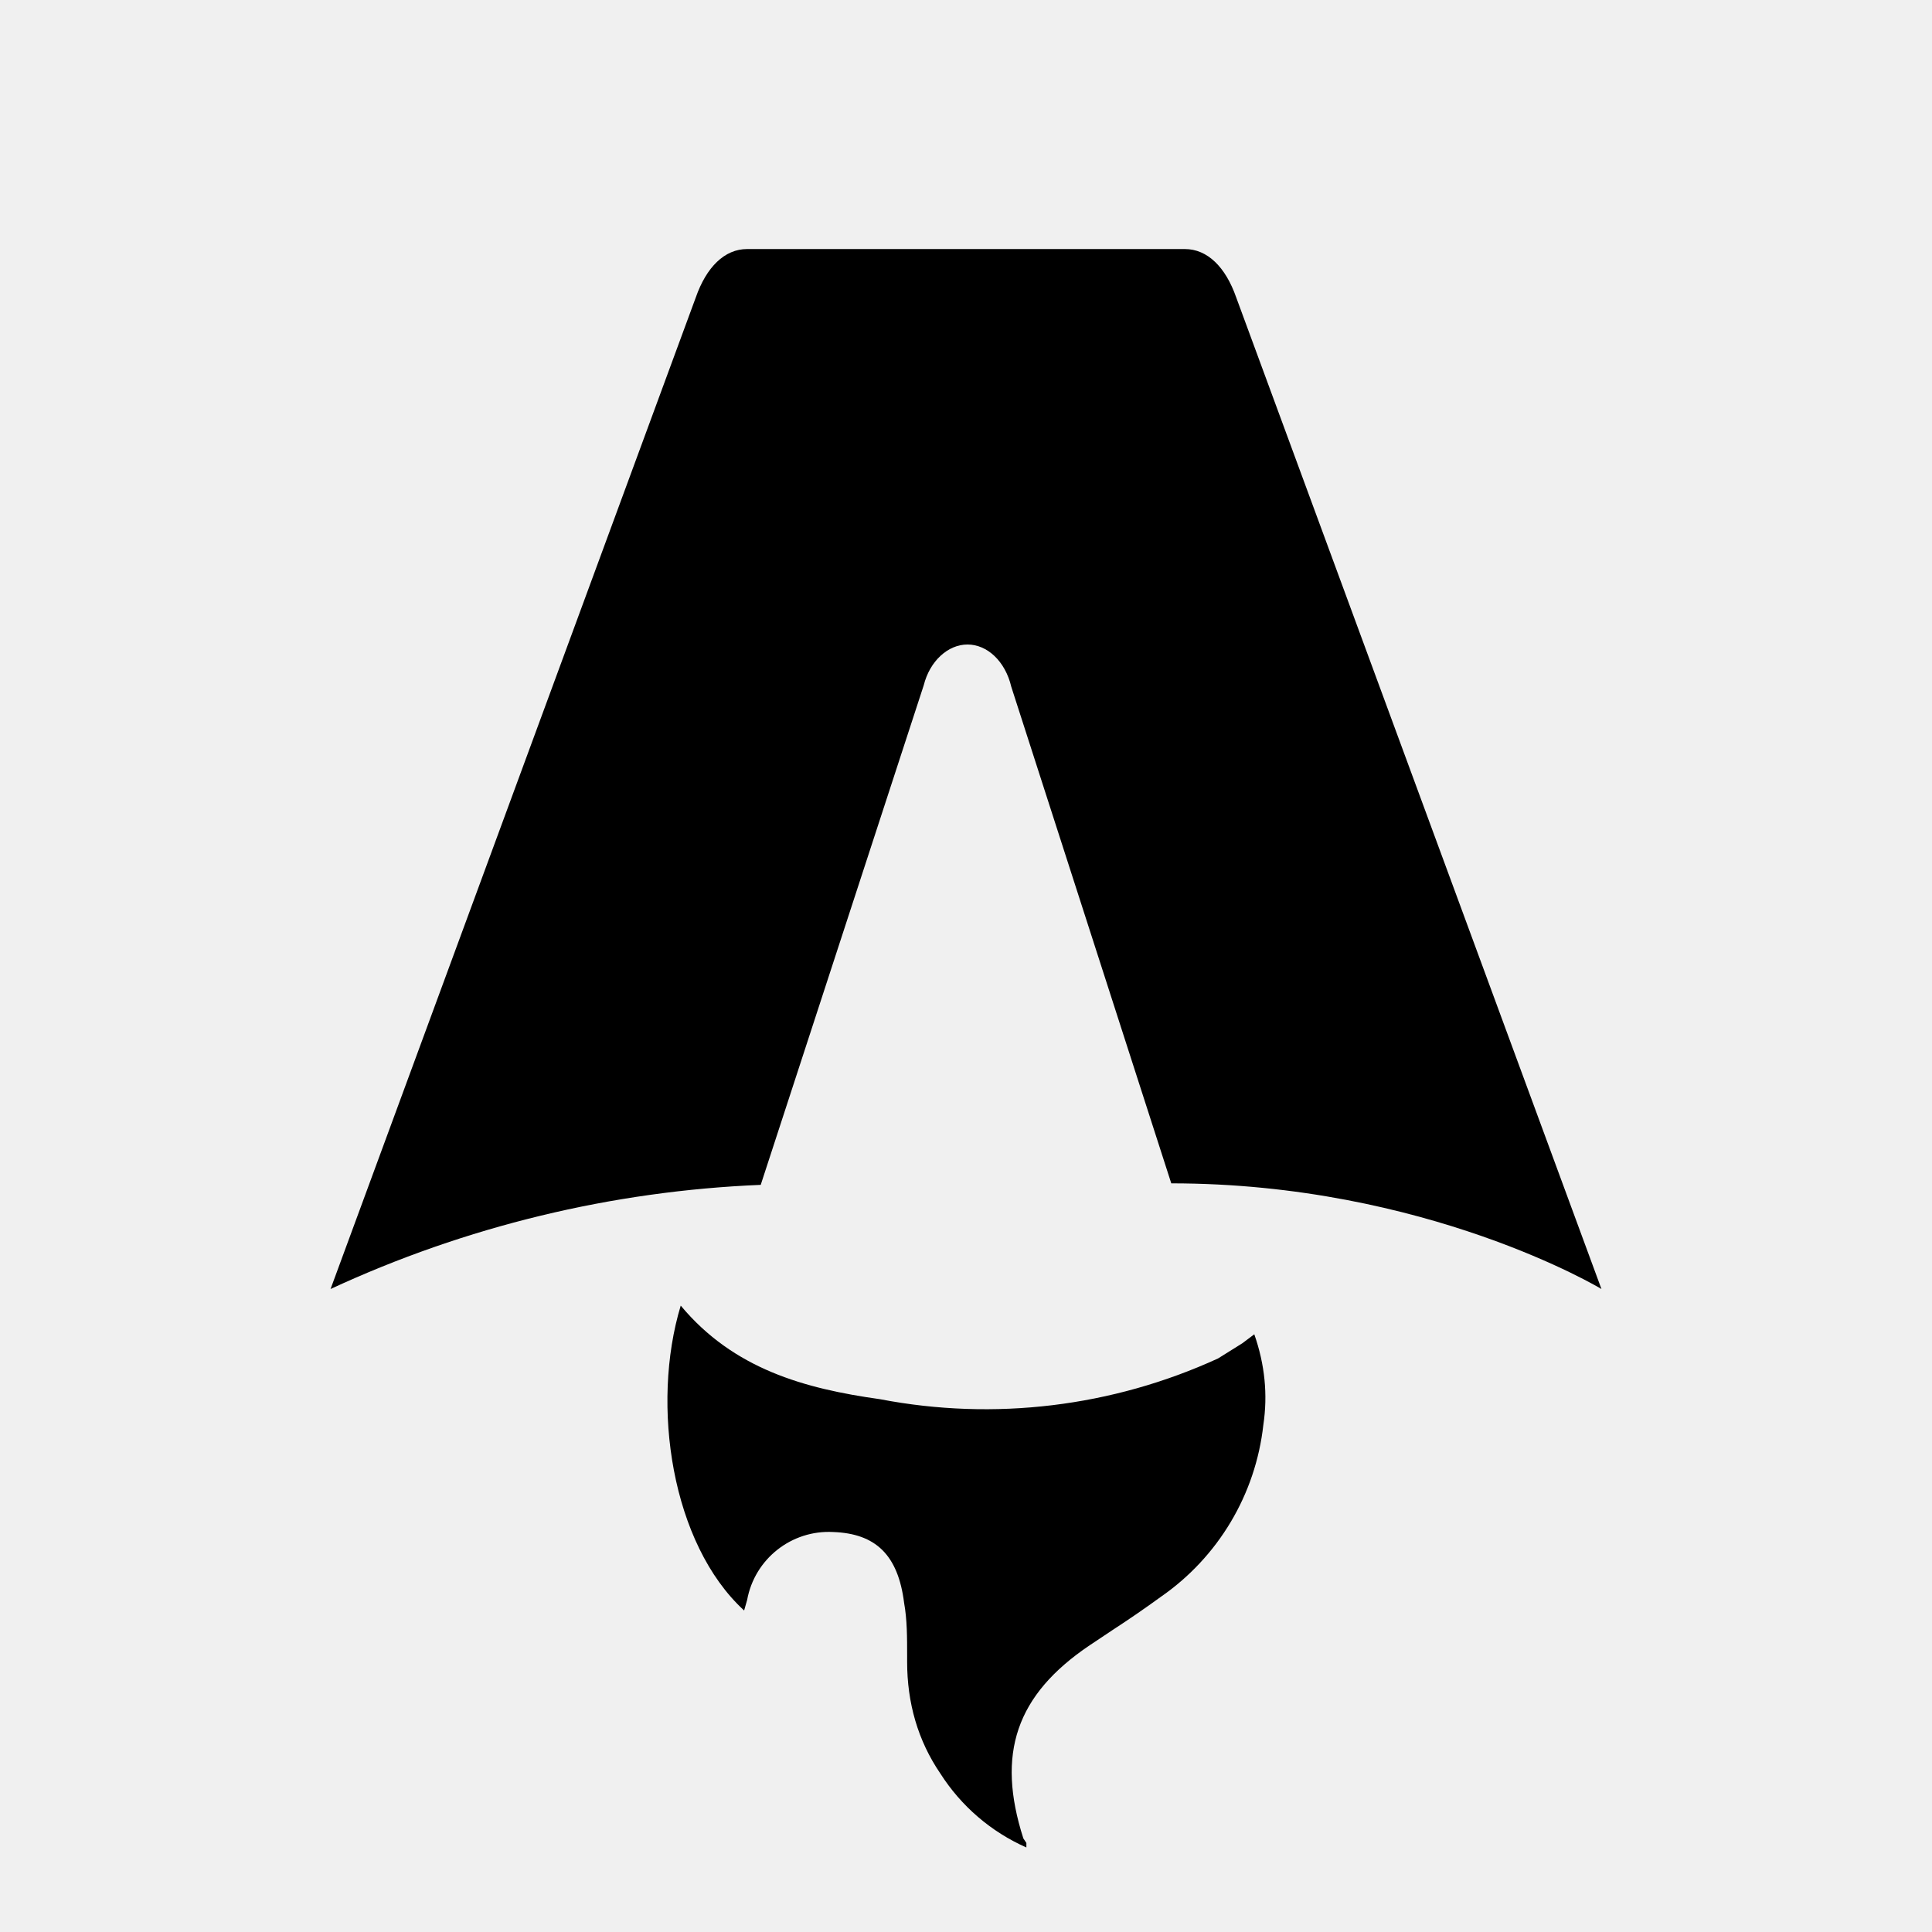
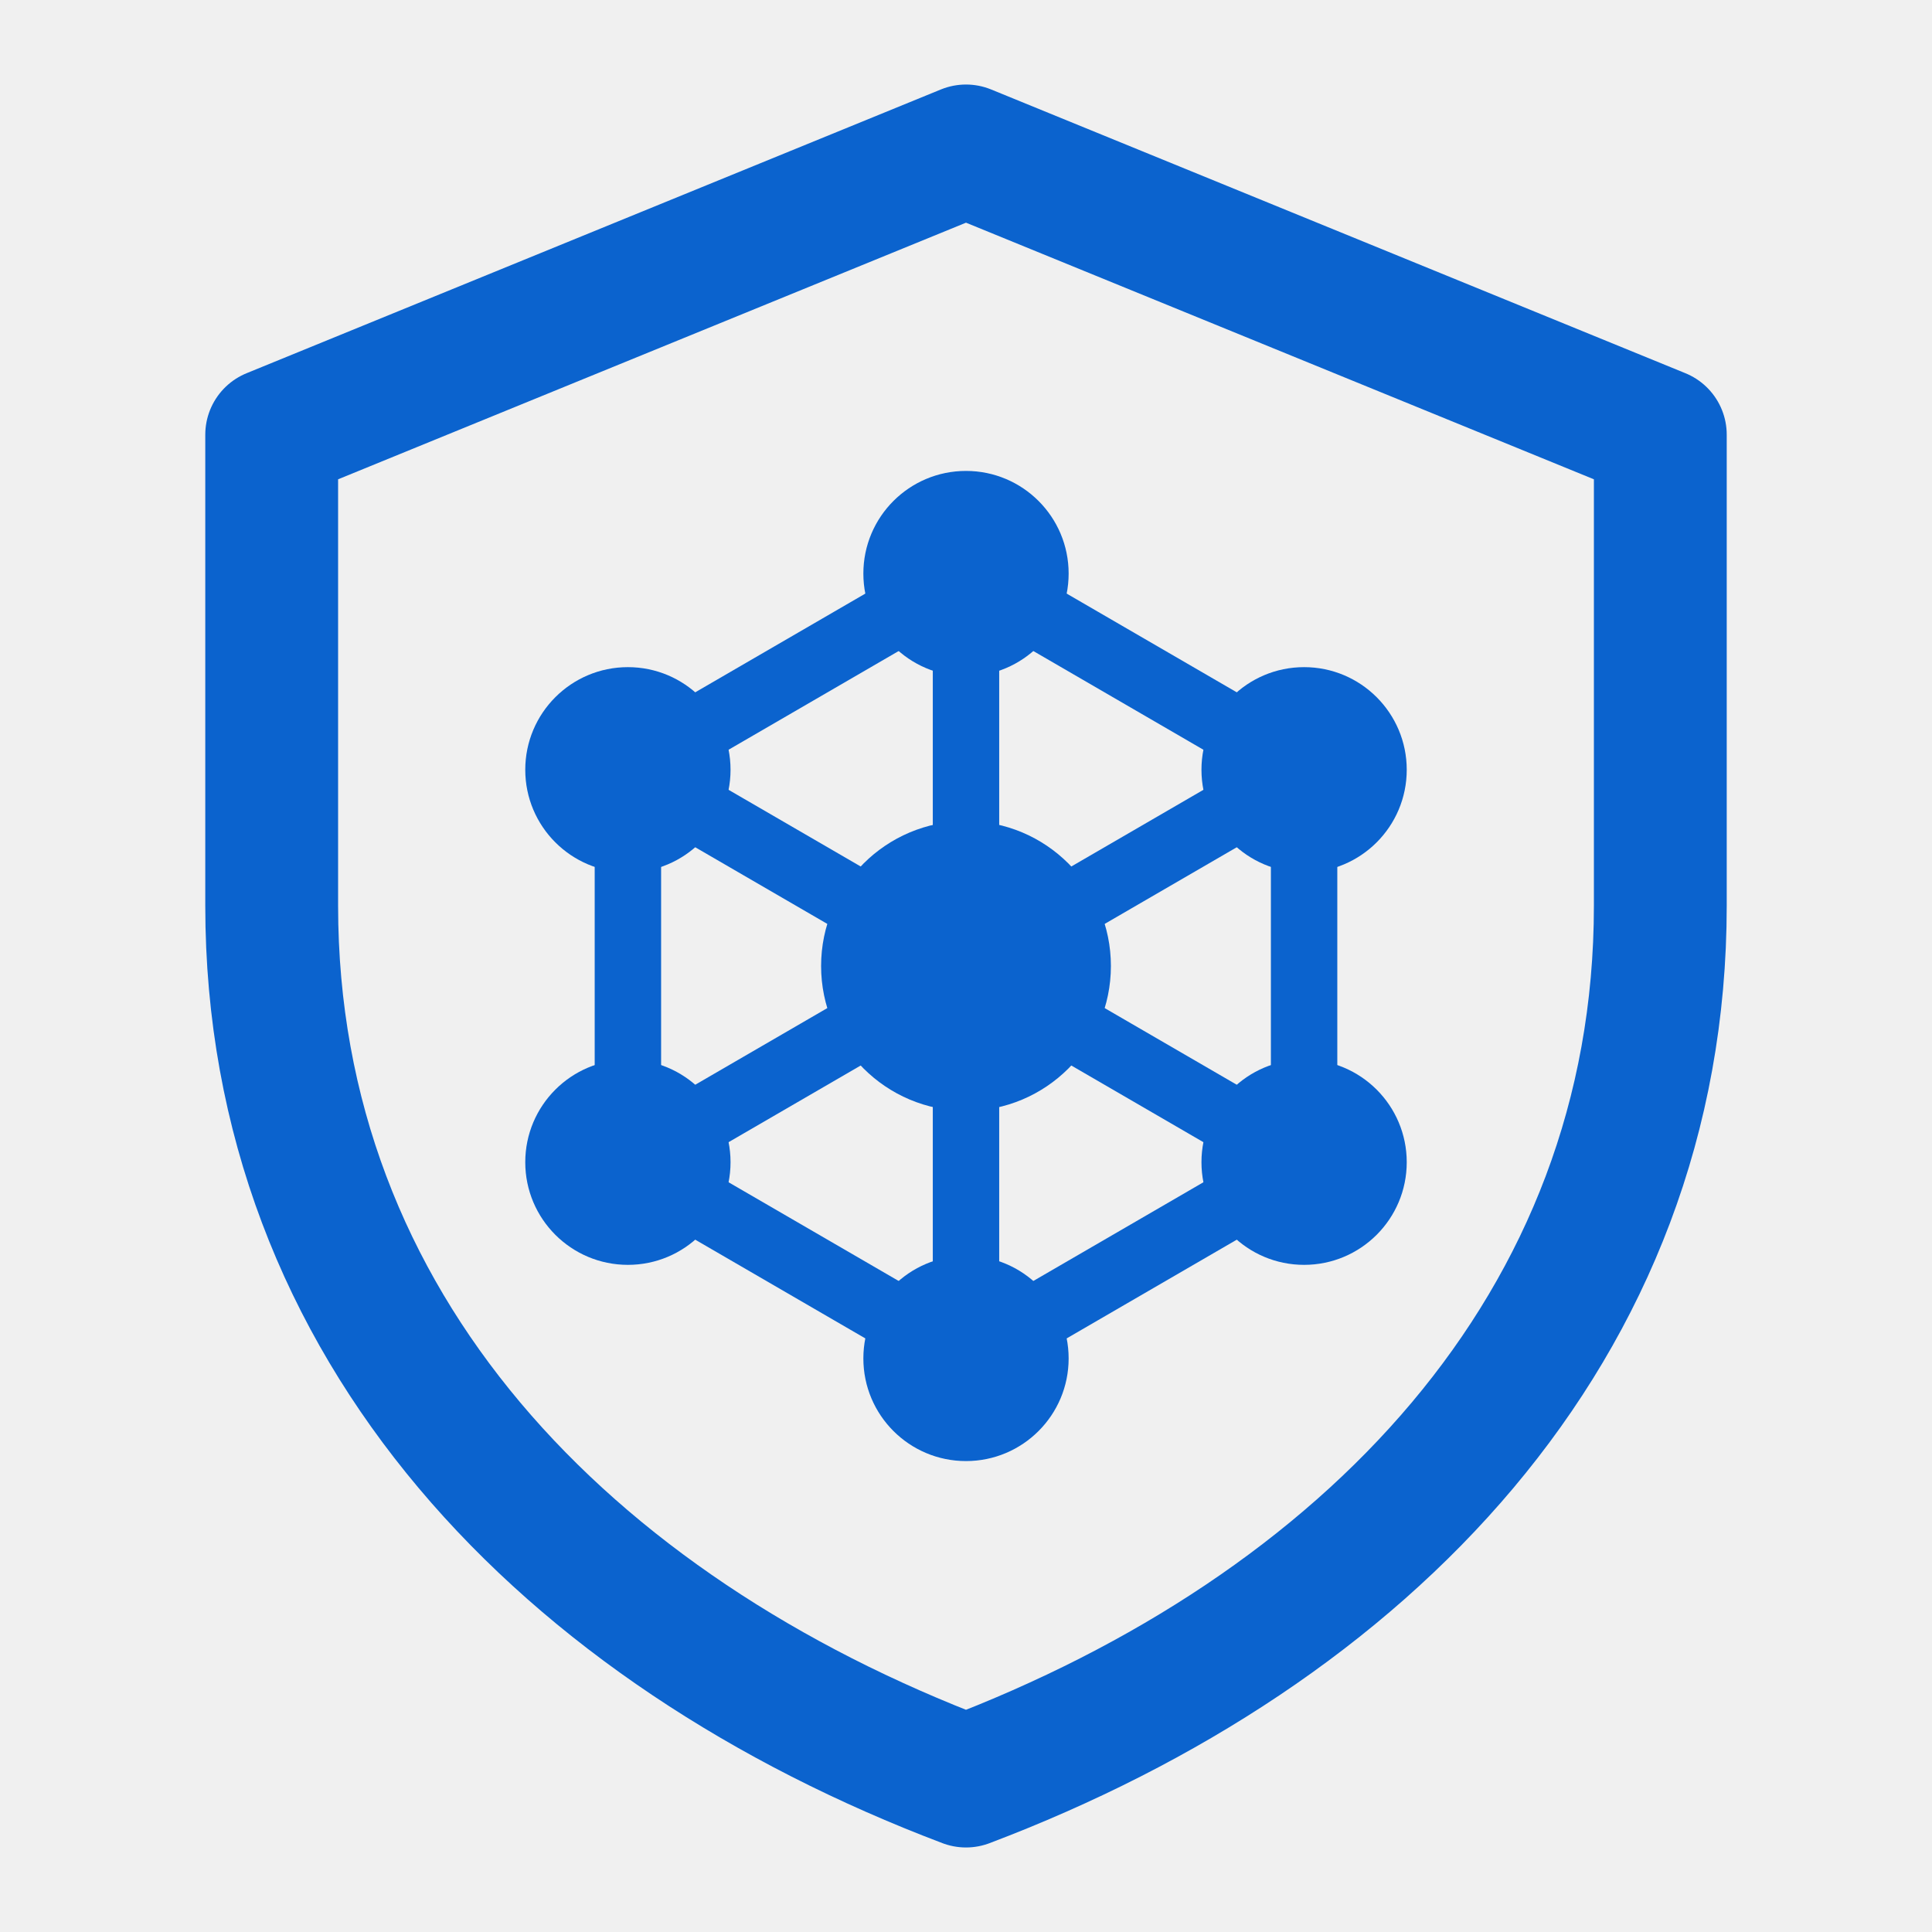
- <svg xmlns="http://www.w3.org/2000/svg" fill="none" viewBox="0 0 128 128">
-   <path d="M50.4 78.5a75.1 75.1 0 0 0-28.5 6.9l24.2-65.7c.7-2 1.9-3.2 3.4-3.2h29c1.5 0 2.7 1.2 3.4 3.2l24.2 65.7s-11.6-7-28.5-7L67 45.5c-.4-1.7-1.6-2.8-2.9-2.8-1.3 0-2.5 1.1-2.9 2.7L50.4 78.5Zm-1.1 28.2Zm-4.2-20.2c-2 6.6-.6 15.8 4.2 20.2a17.5 17.5 0 0 1 .2-.7 5.5 5.5 0 0 1 5.7-4.5c2.8.1 4.3 1.5 4.7 4.7.2 1.1.2 2.3.2 3.5v.4c0 2.7.7 5.2 2.2 7.4a13 13 0 0 0 5.7 4.9v-.3l-.2-.3c-1.8-5.6-.5-9.5 4.4-12.8l1.5-1a73 73 0 0 0 3.2-2.2 16 16 0 0 0 6.8-11.4c.3-2 .1-4-.6-6l-.8.6-1.6 1a37 37 0 0 1-22.4 2.7c-5-.7-9.7-2-13.2-6.2Z" />
+ <svg xmlns="http://www.w3.org/2000/svg" viewBox="0 0 32 32">
  <style>
-         path { fill: #000; }
-         @media (prefers-color-scheme: dark) {
-             path { fill: #FFF; }
-         }
-     </style>
+     svg { color: #0b63ce; }
+     @media (prefers-color-scheme: dark) {
+       svg { color: #3cc8ff; }
+     }
+   </style>
+   <path d="M16 2.5 L27.5 7.2 V15 C27.5 22 22.6 27 16 29.5 C9.4 27 4.5 22 4.5 15 V7.2 Z" fill="none" stroke="currentColor" stroke-width="2.2" stroke-linejoin="round" />
+   <g fill="none" stroke="currentColor" stroke-width="1.1" stroke-linecap="round" stroke-linejoin="round">
+     <path d="M16 9.5 L21.6 12.75 V19.25 L16 22.5 L10.4 19.25 V12.75 Z" />
+     <path d="M16 9.5 V22.5 M10.4 12.75 L21.6 19.25 M21.6 12.75 L10.4 19.25" />
+   </g>
+   <g fill="currentColor">
+     <circle cx="16" cy="9.5" r="1.7" />
+     <circle cx="21.6" cy="12.75" r="1.7" />
+     <circle cx="21.6" cy="19.25" r="1.7" />
+     <circle cx="16" cy="22.5" r="1.7" />
+     <circle cx="10.4" cy="19.25" r="1.7" />
+     <circle cx="10.4" cy="12.75" r="1.7" />
+     <circle cx="16" cy="16" r="2.4" />
+   </g>
</svg>
